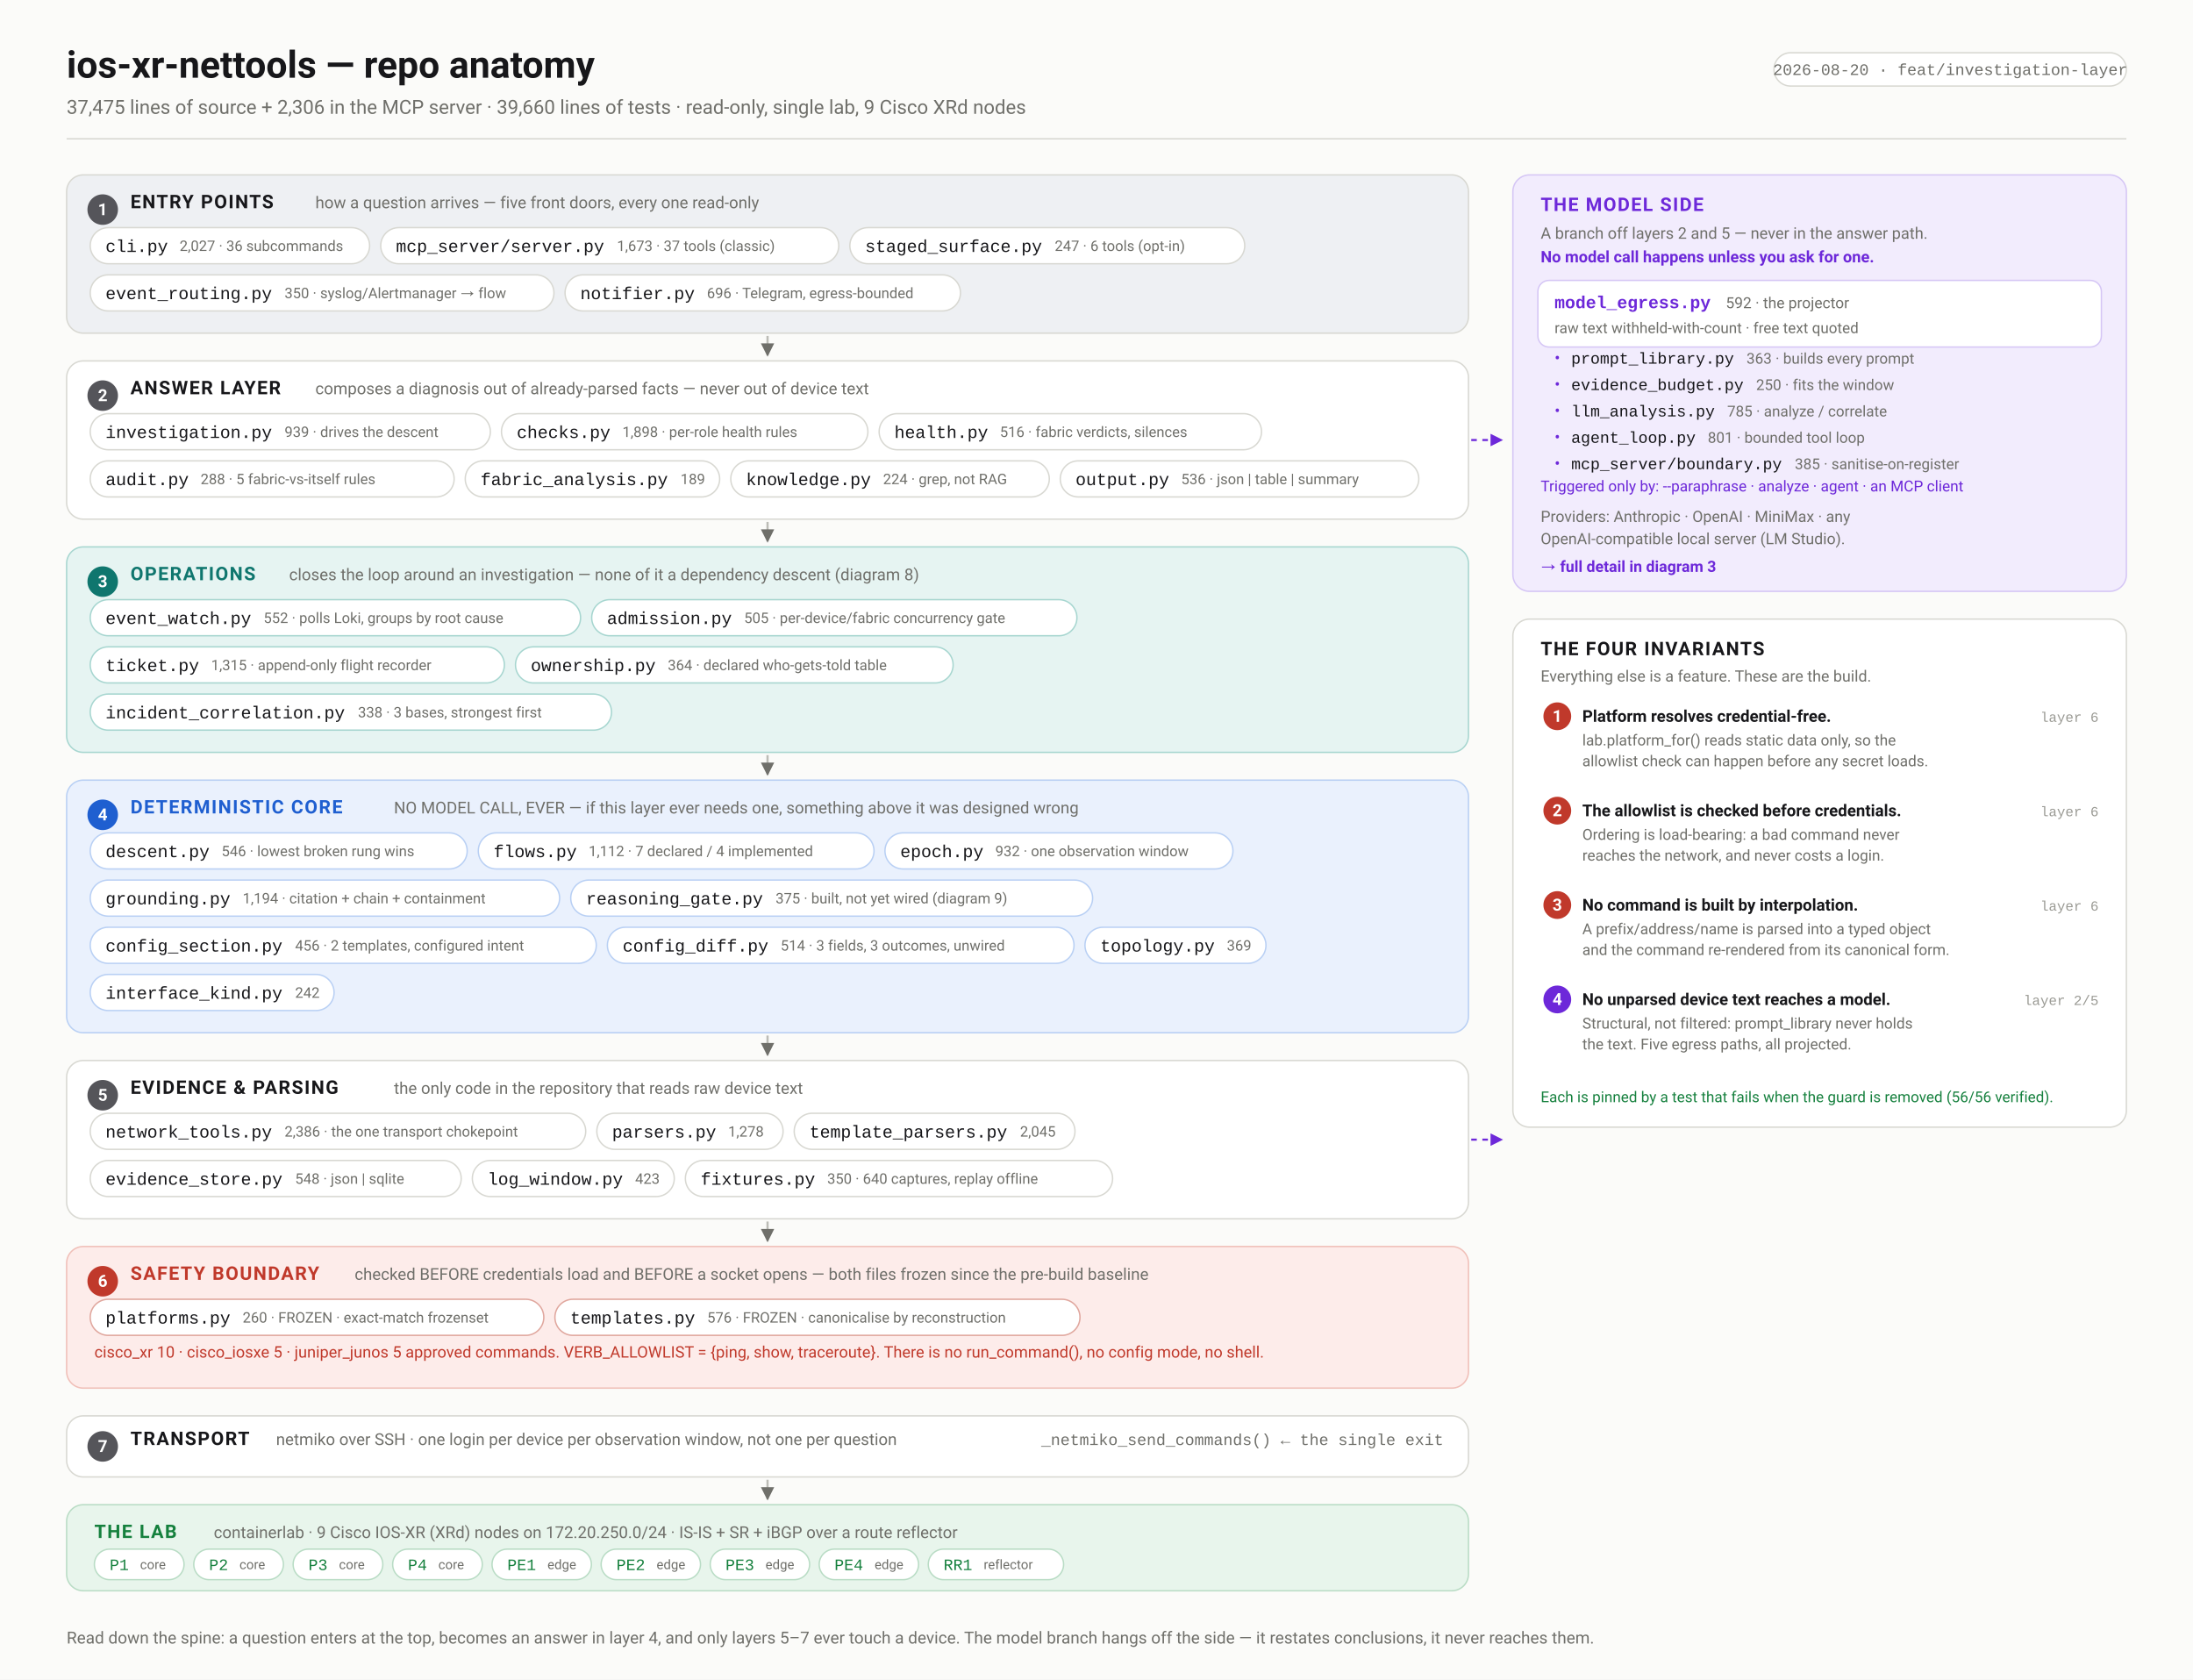
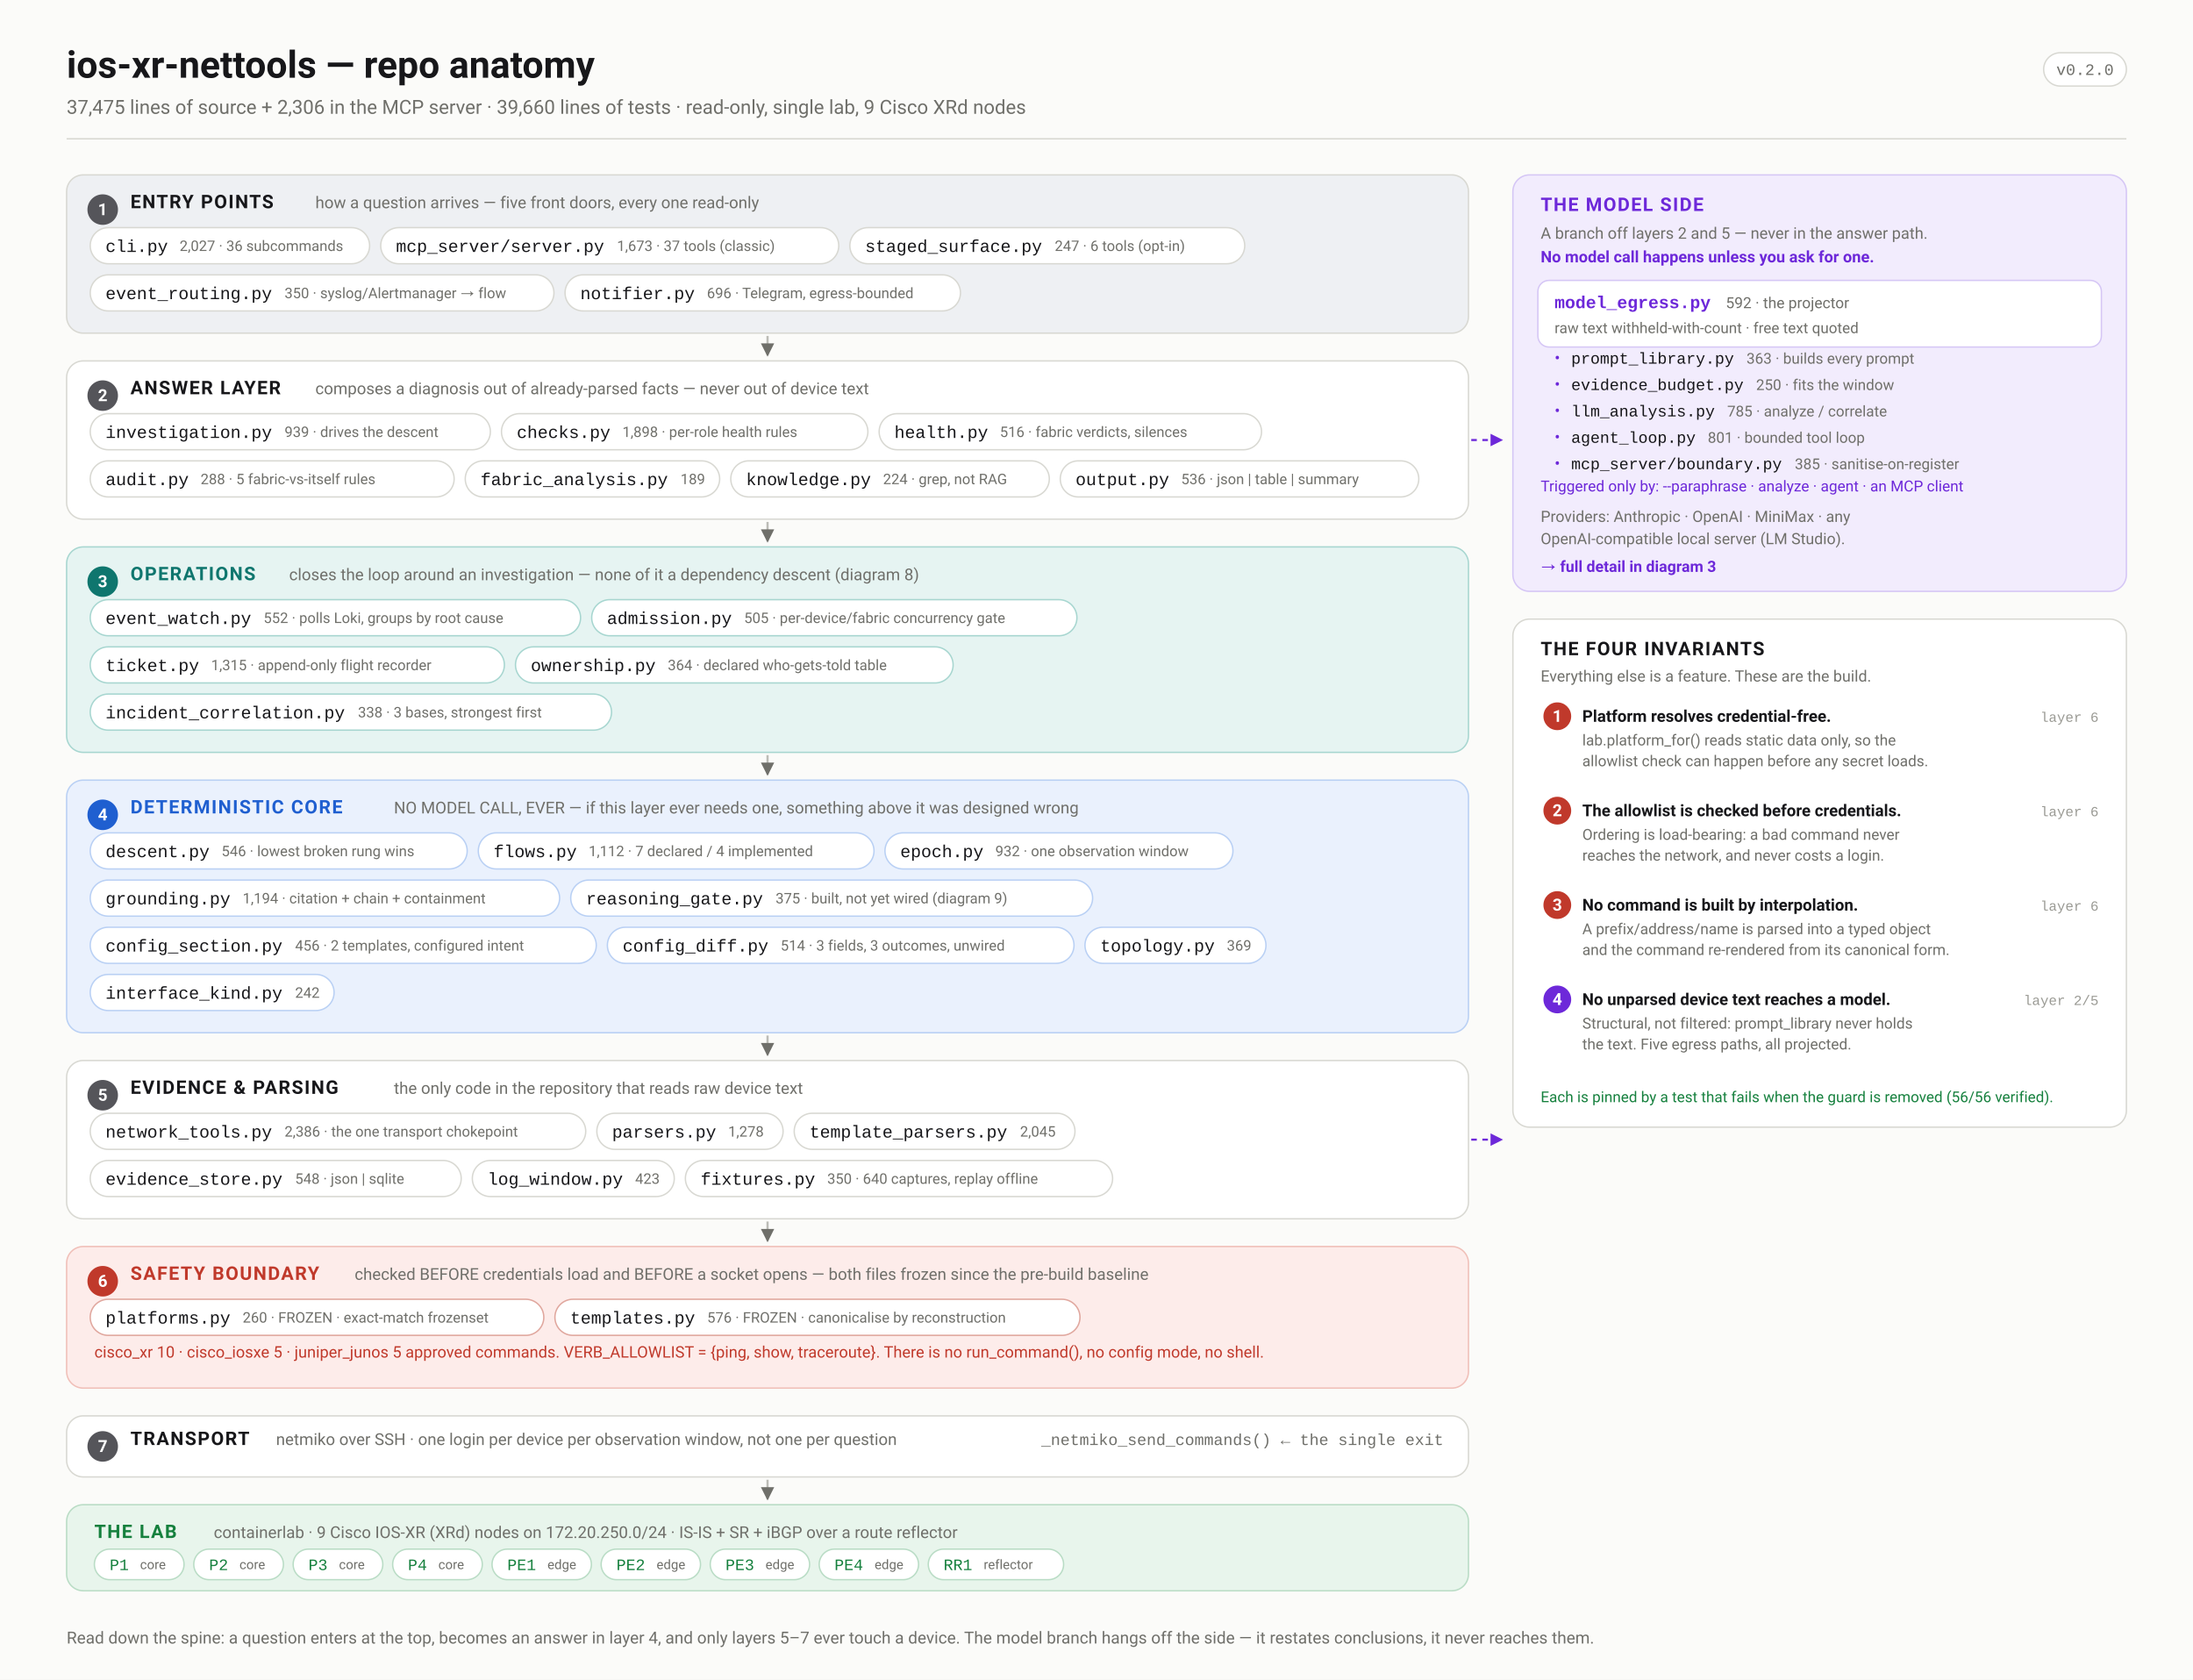
<svg xmlns="http://www.w3.org/2000/svg" width="1580" height="1210" viewBox="0 0 1580 1210" font-family="ui-sans-serif,-apple-system,'Segoe UI',Roboto,Helvetica,Arial,sans-serif">
  <defs>
    <marker id="arw" viewBox="0 0 10 10" refX="9" refY="5" markerWidth="6" markerHeight="6" orient="auto-start-reverse">
      <path d="M 0 0 L 10 5 L 0 10 z" fill="#6f6f6a" />
    </marker>
    <marker id="arwb" viewBox="0 0 10 10" refX="9" refY="5" markerWidth="6" markerHeight="6" orient="auto-start-reverse">
      <path d="M 0 0 L 10 5 L 0 10 z" fill="#1f5fd0" />
    </marker>
    <marker id="arwr" viewBox="0 0 10 10" refX="9" refY="5" markerWidth="6" markerHeight="6" orient="auto-start-reverse">
      <path d="M 0 0 L 10 5 L 0 10 z" fill="#c0392b" />
    </marker>
    <marker id="arwp" viewBox="0 0 10 10" refX="9" refY="5" markerWidth="6" markerHeight="6" orient="auto-start-reverse">
      <path d="M 0 0 L 10 5 L 0 10 z" fill="#6d28d9" />
    </marker>
    <marker id="arwg" viewBox="0 0 10 10" refX="9" refY="5" markerWidth="6" markerHeight="6" orient="auto-start-reverse">
      <path d="M 0 0 L 10 5 L 0 10 z" fill="#15803d" />
    </marker>
  </defs>
  <rect width="1580" height="1210" fill="#fbfbf9" />
  <text x="48.0" y="56.0" font-family="ui-sans-serif,-apple-system,'Segoe UI',Roboto,Helvetica,Arial,sans-serif" font-size="27" font-weight="700" fill="#17171a" text-anchor="start">ios-xr-nettools — repo anatomy</text>
  <text x="48.0" y="82.0" font-family="ui-sans-serif,-apple-system,'Segoe UI',Roboto,Helvetica,Arial,sans-serif" font-size="14" font-weight="400" fill="#6f6f6a" text-anchor="start">37,475 lines of source + 2,306 in the MCP server · 39,660 lines of tests · read-only, single lab, 9 Cisco XRd nodes</text>
-   <rect x="1278.1" y="38.0" width="253.9" height="24.0" rx="12" fill="#fff" stroke="#d8d8d2" stroke-width="1" />
-   <text x="1405.1" y="54.0" font-family="ui-monospace,'SF Mono',Menlo,Consolas,'Liberation Mono',monospace" font-size="11.5" font-weight="400" fill="#6f6f6a" text-anchor="middle">2026-08-20 · feat/investigation-layer</text>
+   <rect x="1472.4" y="38.0" width="59.6" height="24.0" rx="12" fill="#fff" stroke="#d8d8d2" stroke-width="1" />
+   <text x="1502.2" y="54.0" font-family="ui-monospace,'SF Mono',Menlo,Consolas,'Liberation Mono',monospace" font-size="11.5" font-weight="400" fill="#6f6f6a" text-anchor="middle">v0.2.0</text>
  <line x1="48.0" y1="100.0" x2="1532.0" y2="100.0" stroke="#d8d8d2" stroke-width="1" />
  <rect x="48.0" y="126.0" width="1010.0" height="114.0" rx="12" fill="#eef0f3" stroke="#d8d8d2" stroke-width="1" />
  <circle cx="74.0" cy="151.0" r="11" fill="#55555a" />
  <text x="74.0" y="155.0" font-family="ui-sans-serif,-apple-system,'Segoe UI',Roboto,Helvetica,Arial,sans-serif" font-size="12" font-weight="700" fill="#fff" text-anchor="middle">1</text>
  <text x="94.0" y="150.0" font-family="ui-sans-serif,-apple-system,'Segoe UI',Roboto,Helvetica,Arial,sans-serif" font-size="13.5" font-weight="700" fill="#17171a" text-anchor="start" letter-spacing="0.9">ENTRY POINTS</text>
  <text x="227.2" y="150.0" font-family="ui-sans-serif,-apple-system,'Segoe UI',Roboto,Helvetica,Arial,sans-serif" font-size="11.8" font-weight="400" fill="#6f6f6a" text-anchor="start">how a question arrives — five front doors, every one read-only</text>
  <rect x="65.0" y="164.0" width="201.3" height="26.0" rx="13.0" fill="#fff" stroke="#d8d8d2" stroke-width="1" />
  <text x="76.0" y="181.5" font-family="ui-monospace,'SF Mono',Menlo,Consolas,'Liberation Mono',monospace" font-size="12.5" font-weight="500" fill="#17171a" text-anchor="start">cli.py</text>
  <text x="129.4" y="180.8" font-family="ui-sans-serif,-apple-system,'Segoe UI',Roboto,Helvetica,Arial,sans-serif" font-size="10.5" font-weight="400" fill="#6f6f6a" text-anchor="start">2,027 · 36 subcommands</text>
  <rect x="274.3" y="164.0" width="330.0" height="26.0" rx="13.0" fill="#fff" stroke="#d8d8d2" stroke-width="1" />
  <text x="285.3" y="181.5" font-family="ui-monospace,'SF Mono',Menlo,Consolas,'Liberation Mono',monospace" font-size="12.5" font-weight="500" fill="#17171a" text-anchor="start">mcp_server/server.py</text>
  <text x="444.5" y="180.8" font-family="ui-sans-serif,-apple-system,'Segoe UI',Roboto,Helvetica,Arial,sans-serif" font-size="10.5" font-weight="400" fill="#6f6f6a" text-anchor="start">1,673 · 37 tools (classic)</text>
  <rect x="612.3" y="164.0" width="284.5" height="26.0" rx="13.0" fill="#fff" stroke="#d8d8d2" stroke-width="1" />
  <text x="623.3" y="181.5" font-family="ui-monospace,'SF Mono',Menlo,Consolas,'Liberation Mono',monospace" font-size="12.5" font-weight="500" fill="#17171a" text-anchor="start">staged_surface.py</text>
  <text x="759.9" y="180.8" font-family="ui-sans-serif,-apple-system,'Segoe UI',Roboto,Helvetica,Arial,sans-serif" font-size="10.5" font-weight="400" fill="#6f6f6a" text-anchor="start">247 · 6 tools (opt-in)</text>
  <rect x="65.0" y="198.0" width="334.1" height="26.0" rx="13.0" fill="#fff" stroke="#d8d8d2" stroke-width="1" />
  <text x="76.0" y="215.5" font-family="ui-monospace,'SF Mono',Menlo,Consolas,'Liberation Mono',monospace" font-size="12.5" font-weight="500" fill="#17171a" text-anchor="start">event_routing.py</text>
  <text x="205.0" y="214.8" font-family="ui-sans-serif,-apple-system,'Segoe UI',Roboto,Helvetica,Arial,sans-serif" font-size="10.5" font-weight="400" fill="#6f6f6a" text-anchor="start">350 · syslog/Alertmanager → flow</text>
  <rect x="407.1" y="198.0" width="284.9" height="26.0" rx="13.0" fill="#fff" stroke="#d8d8d2" stroke-width="1" />
  <text x="418.1" y="215.5" font-family="ui-monospace,'SF Mono',Menlo,Consolas,'Liberation Mono',monospace" font-size="12.5" font-weight="500" fill="#17171a" text-anchor="start">notifier.py</text>
  <text x="509.3" y="214.8" font-family="ui-sans-serif,-apple-system,'Segoe UI',Roboto,Helvetica,Arial,sans-serif" font-size="10.5" font-weight="400" fill="#6f6f6a" text-anchor="start">696 · Telegram, egress-bounded</text>
  <line x1="553.0" y1="242.0" x2="553.0" y2="256.0" stroke="#bcbcb6" stroke-width="1.6" marker-end="url(#arw)" />
  <rect x="48.0" y="260.0" width="1010.0" height="114.0" rx="12" fill="#ffffff" stroke="#d8d8d2" stroke-width="1" />
  <circle cx="74.0" cy="285.0" r="11" fill="#55555a" />
  <text x="74.0" y="289.0" font-family="ui-sans-serif,-apple-system,'Segoe UI',Roboto,Helvetica,Arial,sans-serif" font-size="12" font-weight="700" fill="#fff" text-anchor="middle">2</text>
  <text x="94.0" y="284.0" font-family="ui-sans-serif,-apple-system,'Segoe UI',Roboto,Helvetica,Arial,sans-serif" font-size="13.5" font-weight="700" fill="#17171a" text-anchor="start" letter-spacing="0.9">ANSWER LAYER</text>
  <text x="227.2" y="284.0" font-family="ui-sans-serif,-apple-system,'Segoe UI',Roboto,Helvetica,Arial,sans-serif" font-size="11.8" font-weight="400" fill="#6f6f6a" text-anchor="start">composes a diagnosis out of already-parsed facts — never out of device text</text>
  <rect x="65.0" y="298.0" width="288.3" height="26.0" rx="13.0" fill="#fff" stroke="#d8d8d2" stroke-width="1" />
  <text x="76.0" y="315.5" font-family="ui-monospace,'SF Mono',Menlo,Consolas,'Liberation Mono',monospace" font-size="12.5" font-weight="500" fill="#17171a" text-anchor="start">investigation.py</text>
  <text x="205.0" y="314.8" font-family="ui-sans-serif,-apple-system,'Segoe UI',Roboto,Helvetica,Arial,sans-serif" font-size="10.5" font-weight="400" fill="#6f6f6a" text-anchor="start">939 · drives the descent</text>
  <rect x="361.3" y="298.0" width="264.0" height="26.0" rx="13.0" fill="#fff" stroke="#d8d8d2" stroke-width="1" />
  <text x="372.3" y="315.5" font-family="ui-monospace,'SF Mono',Menlo,Consolas,'Liberation Mono',monospace" font-size="12.5" font-weight="500" fill="#17171a" text-anchor="start">checks.py</text>
  <text x="448.4" y="314.8" font-family="ui-sans-serif,-apple-system,'Segoe UI',Roboto,Helvetica,Arial,sans-serif" font-size="10.5" font-weight="400" fill="#6f6f6a" text-anchor="start">1,898 · per-role health rules</text>
  <rect x="633.4" y="298.0" width="275.5" height="26.0" rx="13.0" fill="#fff" stroke="#d8d8d2" stroke-width="1" />
  <text x="644.4" y="315.5" font-family="ui-monospace,'SF Mono',Menlo,Consolas,'Liberation Mono',monospace" font-size="12.5" font-weight="500" fill="#17171a" text-anchor="start">health.py</text>
  <text x="720.4" y="314.8" font-family="ui-sans-serif,-apple-system,'Segoe UI',Roboto,Helvetica,Arial,sans-serif" font-size="10.5" font-weight="400" fill="#6f6f6a" text-anchor="start">516 · fabric verdicts, silences</text>
  <rect x="65.0" y="332.0" width="262.2" height="26.0" rx="13.0" fill="#fff" stroke="#d8d8d2" stroke-width="1" />
  <text x="76.0" y="349.5" font-family="ui-monospace,'SF Mono',Menlo,Consolas,'Liberation Mono',monospace" font-size="12.5" font-weight="500" fill="#17171a" text-anchor="start">audit.py</text>
  <text x="144.5" y="348.8" font-family="ui-sans-serif,-apple-system,'Segoe UI',Roboto,Helvetica,Arial,sans-serif" font-size="10.5" font-weight="400" fill="#6f6f6a" text-anchor="start">288 · 5 fabric-vs-itself rules</text>
  <rect x="335.2" y="332.0" width="183.3" height="26.0" rx="13.0" fill="#fff" stroke="#d8d8d2" stroke-width="1" />
  <text x="346.2" y="349.5" font-family="ui-monospace,'SF Mono',Menlo,Consolas,'Liberation Mono',monospace" font-size="12.5" font-weight="500" fill="#17171a" text-anchor="start">fabric_analysis.py</text>
  <text x="490.3" y="348.8" font-family="ui-sans-serif,-apple-system,'Segoe UI',Roboto,Helvetica,Arial,sans-serif" font-size="10.5" font-weight="400" fill="#6f6f6a" text-anchor="start">189</text>
  <rect x="526.5" y="332.0" width="229.5" height="26.0" rx="13.0" fill="#fff" stroke="#d8d8d2" stroke-width="1" />
  <text x="537.5" y="349.5" font-family="ui-monospace,'SF Mono',Menlo,Consolas,'Liberation Mono',monospace" font-size="12.5" font-weight="500" fill="#17171a" text-anchor="start">knowledge.py</text>
  <text x="636.2" y="348.8" font-family="ui-sans-serif,-apple-system,'Segoe UI',Roboto,Helvetica,Arial,sans-serif" font-size="10.5" font-weight="400" fill="#6f6f6a" text-anchor="start">224 · grep, not RAG</text>
  <rect x="763.9" y="332.0" width="258.3" height="26.0" rx="13.0" fill="#fff" stroke="#d8d8d2" stroke-width="1" />
  <text x="774.9" y="349.5" font-family="ui-monospace,'SF Mono',Menlo,Consolas,'Liberation Mono',monospace" font-size="12.5" font-weight="500" fill="#17171a" text-anchor="start">output.py</text>
  <text x="851.0" y="348.8" font-family="ui-sans-serif,-apple-system,'Segoe UI',Roboto,Helvetica,Arial,sans-serif" font-size="10.5" font-weight="400" fill="#6f6f6a" text-anchor="start">536 · json | table | summary</text>
  <line x1="553.0" y1="376.0" x2="553.0" y2="390.0" stroke="#bcbcb6" stroke-width="1.6" marker-end="url(#arw)" />
  <rect x="48.0" y="394.0" width="1010.0" height="148.0" rx="12" fill="#e6f4f2" stroke="#a7d6d0" stroke-width="1" />
  <circle cx="74.0" cy="419.0" r="11" fill="#0f766e" />
  <text x="74.0" y="423.0" font-family="ui-sans-serif,-apple-system,'Segoe UI',Roboto,Helvetica,Arial,sans-serif" font-size="12" font-weight="700" fill="#fff" text-anchor="middle">3</text>
  <text x="94.0" y="418.0" font-family="ui-sans-serif,-apple-system,'Segoe UI',Roboto,Helvetica,Arial,sans-serif" font-size="13.5" font-weight="700" fill="#0f766e" text-anchor="start" letter-spacing="0.9">OPERATIONS</text>
  <text x="208.3" y="418.0" font-family="ui-sans-serif,-apple-system,'Segoe UI',Roboto,Helvetica,Arial,sans-serif" font-size="11.8" font-weight="400" fill="#6f6f6a" text-anchor="start">closes the loop around an investigation — none of it a dependency descent (diagram 8)</text>
  <rect x="65.0" y="432.0" width="353.3" height="26.0" rx="13.0" fill="#fff" stroke="#a7d6d0" stroke-width="1" />
  <text x="76.0" y="449.5" font-family="ui-monospace,'SF Mono',Menlo,Consolas,'Liberation Mono',monospace" font-size="12.5" font-weight="500" fill="#17171a" text-anchor="start">event_watch.py</text>
  <text x="189.9" y="448.8" font-family="ui-sans-serif,-apple-system,'Segoe UI',Roboto,Helvetica,Arial,sans-serif" font-size="10.5" font-weight="400" fill="#6f6f6a" text-anchor="start">552 · polls Loki, groups by root cause</text>
  <rect x="426.3" y="432.0" width="349.6" height="26.0" rx="13.0" fill="#fff" stroke="#a7d6d0" stroke-width="1" />
  <text x="437.3" y="449.5" font-family="ui-monospace,'SF Mono',Menlo,Consolas,'Liberation Mono',monospace" font-size="12.5" font-weight="500" fill="#17171a" text-anchor="start">admission.py</text>
  <text x="536.1" y="448.8" font-family="ui-sans-serif,-apple-system,'Segoe UI',Roboto,Helvetica,Arial,sans-serif" font-size="10.5" font-weight="400" fill="#6f6f6a" text-anchor="start">505 · per-device/fabric concurrency gate</text>
  <rect x="65.0" y="466.0" width="298.4" height="26.0" rx="13.0" fill="#fff" stroke="#a7d6d0" stroke-width="1" />
  <text x="76.0" y="483.5" font-family="ui-monospace,'SF Mono',Menlo,Consolas,'Liberation Mono',monospace" font-size="12.5" font-weight="500" fill="#17171a" text-anchor="start">ticket.py</text>
  <text x="152.1" y="482.8" font-family="ui-sans-serif,-apple-system,'Segoe UI',Roboto,Helvetica,Arial,sans-serif" font-size="10.5" font-weight="400" fill="#6f6f6a" text-anchor="start">1,315 · append-only flight recorder</text>
  <rect x="371.4" y="466.0" width="315.3" height="26.0" rx="13.0" fill="#fff" stroke="#a7d6d0" stroke-width="1" />
  <text x="382.4" y="483.5" font-family="ui-monospace,'SF Mono',Menlo,Consolas,'Liberation Mono',monospace" font-size="12.5" font-weight="500" fill="#17171a" text-anchor="start">ownership.py</text>
  <text x="481.1" y="482.8" font-family="ui-sans-serif,-apple-system,'Segoe UI',Roboto,Helvetica,Arial,sans-serif" font-size="10.5" font-weight="400" fill="#6f6f6a" text-anchor="start">364 · declared who-gets-told table</text>
  <rect x="65.0" y="500.0" width="375.6" height="26.0" rx="13.0" fill="#fff" stroke="#a7d6d0" stroke-width="1" />
  <text x="76.0" y="517.5" font-family="ui-monospace,'SF Mono',Menlo,Consolas,'Liberation Mono',monospace" font-size="12.5" font-weight="500" fill="#17171a" text-anchor="start">incident_correlation.py</text>
  <text x="257.9" y="516.8" font-family="ui-sans-serif,-apple-system,'Segoe UI',Roboto,Helvetica,Arial,sans-serif" font-size="10.5" font-weight="400" fill="#6f6f6a" text-anchor="start">338 · 3 bases, strongest first</text>
  <line x1="553.0" y1="544.0" x2="553.0" y2="558.0" stroke="#bcbcb6" stroke-width="1.6" marker-end="url(#arw)" />
  <rect x="48.0" y="562.0" width="1010.0" height="182.0" rx="12" fill="#eaf1fd" stroke="#b9d0f4" stroke-width="1" />
  <circle cx="74.0" cy="587.0" r="11" fill="#1f5fd0" />
  <text x="74.0" y="591.0" font-family="ui-sans-serif,-apple-system,'Segoe UI',Roboto,Helvetica,Arial,sans-serif" font-size="12" font-weight="700" fill="#fff" text-anchor="middle">4</text>
  <text x="94.0" y="586.0" font-family="ui-sans-serif,-apple-system,'Segoe UI',Roboto,Helvetica,Arial,sans-serif" font-size="13.5" font-weight="700" fill="#1f5fd0" text-anchor="start" letter-spacing="0.9">DETERMINISTIC CORE</text>
  <text x="283.8" y="586.0" font-family="ui-sans-serif,-apple-system,'Segoe UI',Roboto,Helvetica,Arial,sans-serif" font-size="11.8" font-weight="400" fill="#6f6f6a" text-anchor="start">NO MODEL CALL, EVER — if this layer ever needs one, something above it was designed wrong</text>
  <rect x="65.0" y="600.0" width="271.6" height="26.0" rx="13.0" fill="#fff" stroke="#b9d0f4" stroke-width="1" />
  <text x="76.0" y="617.5" font-family="ui-monospace,'SF Mono',Menlo,Consolas,'Liberation Mono',monospace" font-size="12.5" font-weight="500" fill="#17171a" text-anchor="start">descent.py</text>
  <text x="159.6" y="616.8" font-family="ui-sans-serif,-apple-system,'Segoe UI',Roboto,Helvetica,Arial,sans-serif" font-size="10.5" font-weight="400" fill="#6f6f6a" text-anchor="start">546 · lowest broken rung wins</text>
  <rect x="344.6" y="600.0" width="285.1" height="26.0" rx="13.0" fill="#fff" stroke="#b9d0f4" stroke-width="1" />
  <text x="355.6" y="617.5" font-family="ui-monospace,'SF Mono',Menlo,Consolas,'Liberation Mono',monospace" font-size="12.5" font-weight="500" fill="#17171a" text-anchor="start">flows.py</text>
  <text x="424.1" y="616.8" font-family="ui-sans-serif,-apple-system,'Segoe UI',Roboto,Helvetica,Arial,sans-serif" font-size="10.5" font-weight="400" fill="#6f6f6a" text-anchor="start">1,112 · 7 declared / 4 implemented</text>
  <rect x="637.6" y="600.0" width="250.7" height="26.0" rx="13.0" fill="#fff" stroke="#b9d0f4" stroke-width="1" />
  <text x="648.6" y="617.5" font-family="ui-monospace,'SF Mono',Menlo,Consolas,'Liberation Mono',monospace" font-size="12.5" font-weight="500" fill="#17171a" text-anchor="start">epoch.py</text>
  <text x="717.1" y="616.8" font-family="ui-sans-serif,-apple-system,'Segoe UI',Roboto,Helvetica,Arial,sans-serif" font-size="10.5" font-weight="400" fill="#6f6f6a" text-anchor="start">932 · one observation window</text>
  <rect x="65.0" y="634.0" width="338.2" height="26.0" rx="13.0" fill="#fff" stroke="#b9d0f4" stroke-width="1" />
  <text x="76.0" y="651.5" font-family="ui-monospace,'SF Mono',Menlo,Consolas,'Liberation Mono',monospace" font-size="12.5" font-weight="500" fill="#17171a" text-anchor="start">grounding.py</text>
  <text x="174.8" y="650.8" font-family="ui-sans-serif,-apple-system,'Segoe UI',Roboto,Helvetica,Arial,sans-serif" font-size="10.5" font-weight="400" fill="#6f6f6a" text-anchor="start">1,194 · citation + chain + containment</text>
  <rect x="411.2" y="634.0" width="376.0" height="26.0" rx="13.0" fill="#fff" stroke="#b9d0f4" stroke-width="1" />
  <text x="422.2" y="651.5" font-family="ui-monospace,'SF Mono',Menlo,Consolas,'Liberation Mono',monospace" font-size="12.5" font-weight="500" fill="#17171a" text-anchor="start">reasoning_gate.py</text>
  <text x="558.8" y="650.8" font-family="ui-sans-serif,-apple-system,'Segoe UI',Roboto,Helvetica,Arial,sans-serif" font-size="10.5" font-weight="400" fill="#6f6f6a" text-anchor="start">375 · built, not yet wired (diagram 9)</text>
  <rect x="65.0" y="668.0" width="364.6" height="26.0" rx="13.0" fill="#fff" stroke="#b9d0f4" stroke-width="1" />
  <text x="76.0" y="685.5" font-family="ui-monospace,'SF Mono',Menlo,Consolas,'Liberation Mono',monospace" font-size="12.5" font-weight="500" fill="#17171a" text-anchor="start">config_section.py</text>
  <text x="212.6" y="684.8" font-family="ui-sans-serif,-apple-system,'Segoe UI',Roboto,Helvetica,Arial,sans-serif" font-size="10.5" font-weight="400" fill="#6f6f6a" text-anchor="start">456 · 2 templates, configured intent</text>
  <rect x="437.6" y="668.0" width="336.2" height="26.0" rx="13.0" fill="#fff" stroke="#b9d0f4" stroke-width="1" />
  <text x="448.6" y="685.5" font-family="ui-monospace,'SF Mono',Menlo,Consolas,'Liberation Mono',monospace" font-size="12.5" font-weight="500" fill="#17171a" text-anchor="start">config_diff.py</text>
  <text x="562.4" y="684.8" font-family="ui-sans-serif,-apple-system,'Segoe UI',Roboto,Helvetica,Arial,sans-serif" font-size="10.5" font-weight="400" fill="#6f6f6a" text-anchor="start">514 · 3 fields, 3 outcomes, unwired</text>
  <rect x="781.7" y="668.0" width="130.4" height="26.0" rx="13.0" fill="#fff" stroke="#b9d0f4" stroke-width="1" />
  <text x="792.7" y="685.5" font-family="ui-monospace,'SF Mono',Menlo,Consolas,'Liberation Mono',monospace" font-size="12.5" font-weight="500" fill="#17171a" text-anchor="start">topology.py</text>
  <text x="883.9" y="684.8" font-family="ui-sans-serif,-apple-system,'Segoe UI',Roboto,Helvetica,Arial,sans-serif" font-size="10.5" font-weight="400" fill="#6f6f6a" text-anchor="start">369</text>
  <rect x="65.0" y="702.0" width="175.7" height="26.0" rx="13.0" fill="#fff" stroke="#b9d0f4" stroke-width="1" />
  <text x="76.0" y="719.5" font-family="ui-monospace,'SF Mono',Menlo,Consolas,'Liberation Mono',monospace" font-size="12.5" font-weight="500" fill="#17171a" text-anchor="start">interface_kind.py</text>
  <text x="212.6" y="718.8" font-family="ui-sans-serif,-apple-system,'Segoe UI',Roboto,Helvetica,Arial,sans-serif" font-size="10.5" font-weight="400" fill="#6f6f6a" text-anchor="start">242</text>
  <line x1="553.0" y1="746.0" x2="553.0" y2="760.0" stroke="#bcbcb6" stroke-width="1.6" marker-end="url(#arw)" />
  <rect x="48.0" y="764.0" width="1010.0" height="114.0" rx="12" fill="#ffffff" stroke="#d8d8d2" stroke-width="1" />
  <circle cx="74.0" cy="789.0" r="11" fill="#55555a" />
  <text x="74.0" y="793.0" font-family="ui-sans-serif,-apple-system,'Segoe UI',Roboto,Helvetica,Arial,sans-serif" font-size="12" font-weight="700" fill="#fff" text-anchor="middle">5</text>
  <text x="94.0" y="788.0" font-family="ui-sans-serif,-apple-system,'Segoe UI',Roboto,Helvetica,Arial,sans-serif" font-size="13.5" font-weight="700" fill="#17171a" text-anchor="start" letter-spacing="0.9">EVIDENCE &amp; PARSING</text>
  <text x="283.8" y="788.0" font-family="ui-sans-serif,-apple-system,'Segoe UI',Roboto,Helvetica,Arial,sans-serif" font-size="11.8" font-weight="400" fill="#6f6f6a" text-anchor="start">the only code in the repository that reads raw device text</text>
  <rect x="65.0" y="802.0" width="357.0" height="26.0" rx="13.0" fill="#fff" stroke="#d8d8d2" stroke-width="1" />
  <text x="76.0" y="819.5" font-family="ui-monospace,'SF Mono',Menlo,Consolas,'Liberation Mono',monospace" font-size="12.5" font-weight="500" fill="#17171a" text-anchor="start">network_tools.py</text>
  <text x="205.0" y="818.8" font-family="ui-sans-serif,-apple-system,'Segoe UI',Roboto,Helvetica,Arial,sans-serif" font-size="10.5" font-weight="400" fill="#6f6f6a" text-anchor="start">2,386 · the one transport chokepoint</text>
  <rect x="430.0" y="802.0" width="134.2" height="26.0" rx="13.0" fill="#fff" stroke="#d8d8d2" stroke-width="1" />
  <text x="441.0" y="819.5" font-family="ui-monospace,'SF Mono',Menlo,Consolas,'Liberation Mono',monospace" font-size="12.5" font-weight="500" fill="#17171a" text-anchor="start">parsers.py</text>
  <text x="524.6" y="818.8" font-family="ui-sans-serif,-apple-system,'Segoe UI',Roboto,Helvetica,Arial,sans-serif" font-size="10.5" font-weight="400" fill="#6f6f6a" text-anchor="start">1,278</text>
  <rect x="572.2" y="802.0" width="202.3" height="26.0" rx="13.0" fill="#fff" stroke="#d8d8d2" stroke-width="1" />
  <text x="583.2" y="819.5" font-family="ui-monospace,'SF Mono',Menlo,Consolas,'Liberation Mono',monospace" font-size="12.5" font-weight="500" fill="#17171a" text-anchor="start">template_parsers.py</text>
  <text x="734.9" y="818.8" font-family="ui-sans-serif,-apple-system,'Segoe UI',Roboto,Helvetica,Arial,sans-serif" font-size="10.5" font-weight="400" fill="#6f6f6a" text-anchor="start">2,045</text>
  <rect x="65.0" y="836.0" width="267.3" height="26.0" rx="13.0" fill="#fff" stroke="#d8d8d2" stroke-width="1" />
  <text x="76.0" y="853.5" font-family="ui-monospace,'SF Mono',Menlo,Consolas,'Liberation Mono',monospace" font-size="12.5" font-weight="500" fill="#17171a" text-anchor="start">evidence_store.py</text>
  <text x="212.6" y="852.8" font-family="ui-sans-serif,-apple-system,'Segoe UI',Roboto,Helvetica,Arial,sans-serif" font-size="10.5" font-weight="400" fill="#6f6f6a" text-anchor="start">548 · json | sqlite</text>
  <rect x="340.3" y="836.0" width="145.5" height="26.0" rx="13.0" fill="#fff" stroke="#d8d8d2" stroke-width="1" />
  <text x="351.3" y="853.5" font-family="ui-monospace,'SF Mono',Menlo,Consolas,'Liberation Mono',monospace" font-size="12.5" font-weight="500" fill="#17171a" text-anchor="start">log_window.py</text>
  <text x="457.6" y="852.8" font-family="ui-sans-serif,-apple-system,'Segoe UI',Roboto,Helvetica,Arial,sans-serif" font-size="10.5" font-weight="400" fill="#6f6f6a" text-anchor="start">423</text>
  <rect x="493.8" y="836.0" width="307.8" height="26.0" rx="13.0" fill="#fff" stroke="#d8d8d2" stroke-width="1" />
  <text x="504.8" y="853.5" font-family="ui-monospace,'SF Mono',Menlo,Consolas,'Liberation Mono',monospace" font-size="12.5" font-weight="500" fill="#17171a" text-anchor="start">fixtures.py</text>
  <text x="596.0" y="852.8" font-family="ui-sans-serif,-apple-system,'Segoe UI',Roboto,Helvetica,Arial,sans-serif" font-size="10.5" font-weight="400" fill="#6f6f6a" text-anchor="start">350 · 640 captures, replay offline</text>
  <line x1="553.0" y1="880.0" x2="553.0" y2="894.0" stroke="#bcbcb6" stroke-width="1.6" marker-end="url(#arw)" />
  <rect x="48.0" y="898.0" width="1010.0" height="102.0" rx="12" fill="#fdecea" stroke="#f0bfb8" stroke-width="1" />
  <circle cx="74.0" cy="923.0" r="11" fill="#c0392b" />
  <text x="74.0" y="927.0" font-family="ui-sans-serif,-apple-system,'Segoe UI',Roboto,Helvetica,Arial,sans-serif" font-size="12" font-weight="700" fill="#fff" text-anchor="middle">6</text>
  <text x="94.0" y="922.0" font-family="ui-sans-serif,-apple-system,'Segoe UI',Roboto,Helvetica,Arial,sans-serif" font-size="13.5" font-weight="700" fill="#c0392b" text-anchor="start" letter-spacing="0.9">SAFETY BOUNDARY</text>
  <text x="255.5" y="922.0" font-family="ui-sans-serif,-apple-system,'Segoe UI',Roboto,Helvetica,Arial,sans-serif" font-size="11.8" font-weight="400" fill="#6f6f6a" text-anchor="start">checked BEFORE credentials load and BEFORE a socket opens — both files frozen since the pre-build baseline</text>
  <rect x="65.0" y="936.0" width="326.8" height="26.0" rx="13.0" fill="#fff" stroke="#e0a79e" stroke-width="1" />
  <text x="76.0" y="953.5" font-family="ui-monospace,'SF Mono',Menlo,Consolas,'Liberation Mono',monospace" font-size="12.5" font-weight="500" fill="#17171a" text-anchor="start">platforms.py</text>
  <text x="174.8" y="952.8" font-family="ui-sans-serif,-apple-system,'Segoe UI',Roboto,Helvetica,Arial,sans-serif" font-size="10.5" font-weight="400" fill="#6f6f6a" text-anchor="start">260 · FROZEN · exact-match frozenset</text>
  <rect x="399.8" y="936.0" width="378.3" height="26.0" rx="13.0" fill="#fff" stroke="#e0a79e" stroke-width="1" />
  <text x="410.8" y="953.5" font-family="ui-monospace,'SF Mono',Menlo,Consolas,'Liberation Mono',monospace" font-size="12.5" font-weight="500" fill="#17171a" text-anchor="start">templates.py</text>
  <text x="509.5" y="952.8" font-family="ui-sans-serif,-apple-system,'Segoe UI',Roboto,Helvetica,Arial,sans-serif" font-size="10.5" font-weight="400" fill="#6f6f6a" text-anchor="start">576 · FROZEN · canonicalise by reconstruction</text>
  <text x="68.0" y="978.0" font-family="ui-sans-serif,-apple-system,'Segoe UI',Roboto,Helvetica,Arial,sans-serif" font-size="11.5" font-weight="400" fill="#c0392b" text-anchor="start">cisco_xr 10 · cisco_iosxe 5 · juniper_junos 5 approved commands.  VERB_ALLOWLIST = {ping, show, traceroute}.  There is no run_command(), no config mode, no shell.</text>
  <rect x="48.0" y="1020.0" width="1010.0" height="44.0" rx="12" fill="#ffffff" stroke="#d8d8d2" stroke-width="1" />
  <circle cx="74.0" cy="1042.0" r="11" fill="#55555a" />
  <text x="74.0" y="1046.0" font-family="ui-sans-serif,-apple-system,'Segoe UI',Roboto,Helvetica,Arial,sans-serif" font-size="12" font-weight="700" fill="#fff" text-anchor="middle">7</text>
  <text x="94.0" y="1041.0" font-family="ui-sans-serif,-apple-system,'Segoe UI',Roboto,Helvetica,Arial,sans-serif" font-size="13.5" font-weight="700" fill="#17171a" text-anchor="start" letter-spacing="0.9">TRANSPORT</text>
  <text x="198.9" y="1041.0" font-family="ui-sans-serif,-apple-system,'Segoe UI',Roboto,Helvetica,Arial,sans-serif" font-size="11.8" font-weight="400" fill="#6f6f6a" text-anchor="start">netmiko over SSH · one login per device per observation window, not one per question</text>
  <text x="1040.0" y="1041.0" font-family="ui-monospace,'SF Mono',Menlo,Consolas,'Liberation Mono',monospace" font-size="11.5" font-weight="400" fill="#6f6f6a" text-anchor="end">_netmiko_send_commands()  ← the single exit</text>
  <line x1="553.0" y1="1066.0" x2="553.0" y2="1080.0" stroke="#bcbcb6" stroke-width="1.6" marker-end="url(#arw)" />
  <rect x="48.0" y="1084.0" width="1010.0" height="62.0" rx="12" fill="#e8f5ec" stroke="#b9dcc5" stroke-width="1" />
  <text x="68.0" y="1108.0" font-family="ui-sans-serif,-apple-system,'Segoe UI',Roboto,Helvetica,Arial,sans-serif" font-size="13.5" font-weight="700" fill="#15803d" text-anchor="start" letter-spacing="0.9">THE LAB</text>
  <text x="154.0" y="1108.0" font-family="ui-sans-serif,-apple-system,'Segoe UI',Roboto,Helvetica,Arial,sans-serif" font-size="11.8" font-weight="400" fill="#6f6f6a" text-anchor="start">containerlab · 9 Cisco IOS-XR (XRd) nodes on 172.20.250.0/24 · IS-IS + SR + iBGP over a route reflector</text>
  <rect x="68.0" y="1116.0" width="64.6" height="22.0" rx="11.0" fill="#fff" stroke="#b9dcc5" stroke-width="1" />
  <text x="79.0" y="1131.1" font-family="ui-monospace,'SF Mono',Menlo,Consolas,'Liberation Mono',monospace" font-size="11.5" font-weight="500" fill="#15803d" text-anchor="start">P1</text>
  <text x="100.9" y="1130.4" font-family="ui-sans-serif,-apple-system,'Segoe UI',Roboto,Helvetica,Arial,sans-serif" font-size="9.5" font-weight="400" fill="#6f6f6a" text-anchor="start">core</text>
  <rect x="139.6" y="1116.0" width="64.6" height="22.0" rx="11.0" fill="#fff" stroke="#b9dcc5" stroke-width="1" />
  <text x="150.6" y="1131.1" font-family="ui-monospace,'SF Mono',Menlo,Consolas,'Liberation Mono',monospace" font-size="11.5" font-weight="500" fill="#15803d" text-anchor="start">P2</text>
  <text x="172.5" y="1130.4" font-family="ui-sans-serif,-apple-system,'Segoe UI',Roboto,Helvetica,Arial,sans-serif" font-size="9.5" font-weight="400" fill="#6f6f6a" text-anchor="start">core</text>
  <rect x="211.2" y="1116.0" width="64.6" height="22.0" rx="11.0" fill="#fff" stroke="#b9dcc5" stroke-width="1" />
  <text x="222.2" y="1131.1" font-family="ui-monospace,'SF Mono',Menlo,Consolas,'Liberation Mono',monospace" font-size="11.5" font-weight="500" fill="#15803d" text-anchor="start">P3</text>
  <text x="244.2" y="1130.4" font-family="ui-sans-serif,-apple-system,'Segoe UI',Roboto,Helvetica,Arial,sans-serif" font-size="9.5" font-weight="400" fill="#6f6f6a" text-anchor="start">core</text>
  <rect x="282.9" y="1116.0" width="64.6" height="22.0" rx="11.0" fill="#fff" stroke="#b9dcc5" stroke-width="1" />
  <text x="293.9" y="1131.1" font-family="ui-monospace,'SF Mono',Menlo,Consolas,'Liberation Mono',monospace" font-size="11.5" font-weight="500" fill="#15803d" text-anchor="start">P4</text>
  <text x="315.8" y="1130.4" font-family="ui-sans-serif,-apple-system,'Segoe UI',Roboto,Helvetica,Arial,sans-serif" font-size="9.5" font-weight="400" fill="#6f6f6a" text-anchor="start">core</text>
  <rect x="354.5" y="1116.0" width="71.6" height="22.0" rx="11.0" fill="#fff" stroke="#b9dcc5" stroke-width="1" />
  <text x="365.5" y="1131.1" font-family="ui-monospace,'SF Mono',Menlo,Consolas,'Liberation Mono',monospace" font-size="11.5" font-weight="500" fill="#15803d" text-anchor="start">PE1</text>
  <text x="394.4" y="1130.4" font-family="ui-sans-serif,-apple-system,'Segoe UI',Roboto,Helvetica,Arial,sans-serif" font-size="9.5" font-weight="400" fill="#6f6f6a" text-anchor="start">edge</text>
  <rect x="433.1" y="1116.0" width="71.6" height="22.0" rx="11.0" fill="#fff" stroke="#b9dcc5" stroke-width="1" />
  <text x="444.1" y="1131.1" font-family="ui-monospace,'SF Mono',Menlo,Consolas,'Liberation Mono',monospace" font-size="11.5" font-weight="500" fill="#15803d" text-anchor="start">PE2</text>
  <text x="473.0" y="1130.4" font-family="ui-sans-serif,-apple-system,'Segoe UI',Roboto,Helvetica,Arial,sans-serif" font-size="9.5" font-weight="400" fill="#6f6f6a" text-anchor="start">edge</text>
  <rect x="511.7" y="1116.0" width="71.6" height="22.0" rx="11.0" fill="#fff" stroke="#b9dcc5" stroke-width="1" />
  <text x="522.7" y="1131.1" font-family="ui-monospace,'SF Mono',Menlo,Consolas,'Liberation Mono',monospace" font-size="11.5" font-weight="500" fill="#15803d" text-anchor="start">PE3</text>
  <text x="551.5" y="1130.4" font-family="ui-sans-serif,-apple-system,'Segoe UI',Roboto,Helvetica,Arial,sans-serif" font-size="9.5" font-weight="400" fill="#6f6f6a" text-anchor="start">edge</text>
  <rect x="590.2" y="1116.0" width="71.6" height="22.0" rx="11.0" fill="#fff" stroke="#b9dcc5" stroke-width="1" />
  <text x="601.2" y="1131.1" font-family="ui-monospace,'SF Mono',Menlo,Consolas,'Liberation Mono',monospace" font-size="11.5" font-weight="500" fill="#15803d" text-anchor="start">PE4</text>
  <text x="630.1" y="1130.4" font-family="ui-sans-serif,-apple-system,'Segoe UI',Roboto,Helvetica,Arial,sans-serif" font-size="9.5" font-weight="400" fill="#6f6f6a" text-anchor="start">edge</text>
  <rect x="668.8" y="1116.0" width="97.5" height="22.0" rx="11.0" fill="#fff" stroke="#b9dcc5" stroke-width="1" />
  <text x="679.8" y="1131.1" font-family="ui-monospace,'SF Mono',Menlo,Consolas,'Liberation Mono',monospace" font-size="11.5" font-weight="500" fill="#15803d" text-anchor="start">RR1</text>
  <text x="708.7" y="1130.4" font-family="ui-sans-serif,-apple-system,'Segoe UI',Roboto,Helvetica,Arial,sans-serif" font-size="9.5" font-weight="400" fill="#6f6f6a" text-anchor="start">reflector</text>
  <rect x="1090.0" y="126.0" width="442.0" height="300.0" rx="12" fill="#f2ecfd" stroke="#d5c6f5" stroke-width="1" />
  <text x="1110.0" y="152.0" font-family="ui-sans-serif,-apple-system,'Segoe UI',Roboto,Helvetica,Arial,sans-serif" font-size="13.5" font-weight="700" fill="#6d28d9" text-anchor="start" letter-spacing="0.9">THE MODEL SIDE</text>
  <text x="1110.0" y="172.0" font-family="ui-sans-serif,-apple-system,'Segoe UI',Roboto,Helvetica,Arial,sans-serif" font-size="11.5" font-weight="400" fill="#6f6f6a" text-anchor="start">A branch off layers 2 and 5 — never in the answer path.</text>
  <text x="1110.0" y="189.0" font-family="ui-sans-serif,-apple-system,'Segoe UI',Roboto,Helvetica,Arial,sans-serif" font-size="11.5" font-weight="600" fill="#6d28d9" text-anchor="start">No model call happens unless you ask for one.</text>
  <rect x="1108.0" y="202.0" width="406.0" height="48.0" rx="8" fill="#fff" stroke="#d5c6f5" stroke-width="1" />
  <text x="1120.0" y="222.0" font-family="ui-monospace,'SF Mono',Menlo,Consolas,'Liberation Mono',monospace" font-size="12.5" font-weight="600" fill="#6d28d9" text-anchor="start">model_egress.py</text>
  <text x="1243.4" y="222.0" font-family="ui-sans-serif,-apple-system,'Segoe UI',Roboto,Helvetica,Arial,sans-serif" font-size="11" font-weight="400" fill="#6f6f6a" text-anchor="start">592 · the projector</text>
  <text x="1120.0" y="240.0" font-family="ui-sans-serif,-apple-system,'Segoe UI',Roboto,Helvetica,Arial,sans-serif" font-size="10.8" font-weight="400" fill="#6f6f6a" text-anchor="start">raw text withheld-with-count · free text quoted</text>
  <text x="1120.0" y="262.0" font-family="ui-sans-serif,-apple-system,'Segoe UI',Roboto,Helvetica,Arial,sans-serif" font-size="12" font-weight="400" fill="#6d28d9" text-anchor="start">•</text>
  <text x="1132.0" y="262.0" font-family="ui-monospace,'SF Mono',Menlo,Consolas,'Liberation Mono',monospace" font-size="11.5" font-weight="400" fill="#17171a" text-anchor="start">prompt_library.py</text>
  <text x="1258.3" y="262.0" font-family="ui-sans-serif,-apple-system,'Segoe UI',Roboto,Helvetica,Arial,sans-serif" font-size="10.8" font-weight="400" fill="#6f6f6a" text-anchor="start">363 · builds every prompt</text>
  <text x="1120.0" y="281.0" font-family="ui-sans-serif,-apple-system,'Segoe UI',Roboto,Helvetica,Arial,sans-serif" font-size="12" font-weight="400" fill="#6d28d9" text-anchor="start">•</text>
  <text x="1132.0" y="281.0" font-family="ui-monospace,'SF Mono',Menlo,Consolas,'Liberation Mono',monospace" font-size="11.5" font-weight="400" fill="#17171a" text-anchor="start">evidence_budget.py</text>
  <text x="1265.2" y="281.0" font-family="ui-sans-serif,-apple-system,'Segoe UI',Roboto,Helvetica,Arial,sans-serif" font-size="10.8" font-weight="400" fill="#6f6f6a" text-anchor="start">250 · fits the window</text>
  <text x="1120.0" y="300.0" font-family="ui-sans-serif,-apple-system,'Segoe UI',Roboto,Helvetica,Arial,sans-serif" font-size="12" font-weight="400" fill="#6d28d9" text-anchor="start">•</text>
  <text x="1132.0" y="300.0" font-family="ui-monospace,'SF Mono',Menlo,Consolas,'Liberation Mono',monospace" font-size="11.5" font-weight="400" fill="#17171a" text-anchor="start">llm_analysis.py</text>
  <text x="1244.4" y="300.0" font-family="ui-sans-serif,-apple-system,'Segoe UI',Roboto,Helvetica,Arial,sans-serif" font-size="10.8" font-weight="400" fill="#6f6f6a" text-anchor="start">785 · analyze / correlate</text>
  <text x="1120.0" y="319.0" font-family="ui-sans-serif,-apple-system,'Segoe UI',Roboto,Helvetica,Arial,sans-serif" font-size="12" font-weight="400" fill="#6d28d9" text-anchor="start">•</text>
  <text x="1132.0" y="319.0" font-family="ui-monospace,'SF Mono',Menlo,Consolas,'Liberation Mono',monospace" font-size="11.5" font-weight="400" fill="#17171a" text-anchor="start">agent_loop.py</text>
  <text x="1230.4" y="319.0" font-family="ui-sans-serif,-apple-system,'Segoe UI',Roboto,Helvetica,Arial,sans-serif" font-size="10.8" font-weight="400" fill="#6f6f6a" text-anchor="start">801 · bounded tool loop</text>
  <text x="1120.0" y="338.0" font-family="ui-sans-serif,-apple-system,'Segoe UI',Roboto,Helvetica,Arial,sans-serif" font-size="12" font-weight="400" fill="#6d28d9" text-anchor="start">•</text>
  <text x="1132.0" y="338.0" font-family="ui-monospace,'SF Mono',Menlo,Consolas,'Liberation Mono',monospace" font-size="11.5" font-weight="400" fill="#17171a" text-anchor="start">mcp_server/boundary.py</text>
  <text x="1293.1" y="338.0" font-family="ui-sans-serif,-apple-system,'Segoe UI',Roboto,Helvetica,Arial,sans-serif" font-size="10.8" font-weight="400" fill="#6f6f6a" text-anchor="start">385 · sanitise-on-register</text>
  <text x="1110.0" y="376.0" font-family="ui-sans-serif,-apple-system,'Segoe UI',Roboto,Helvetica,Arial,sans-serif" font-size="11.2" font-weight="400" fill="#6f6f6a" text-anchor="start">Providers: Anthropic · OpenAI · MiniMax · any</text>
  <text x="1110.0" y="392.0" font-family="ui-sans-serif,-apple-system,'Segoe UI',Roboto,Helvetica,Arial,sans-serif" font-size="11.2" font-weight="400" fill="#6f6f6a" text-anchor="start">OpenAI-compatible local server (LM Studio).</text>
  <text x="1110.0" y="354.0" font-family="ui-sans-serif,-apple-system,'Segoe UI',Roboto,Helvetica,Arial,sans-serif" font-size="10.9" font-weight="400" fill="#6d28d9" text-anchor="start">Triggered only by:  --paraphrase · analyze · agent · an MCP client</text>
  <text x="1110.0" y="412.0" font-family="ui-sans-serif,-apple-system,'Segoe UI',Roboto,Helvetica,Arial,sans-serif" font-size="11.2" font-weight="600" fill="#6d28d9" text-anchor="start">→ full detail in diagram 3</text>
  <rect x="1090.0" y="446.0" width="442.0" height="366.0" rx="12" fill="#ffffff" stroke="#d8d8d2" stroke-width="1" />
  <text x="1110.0" y="472.0" font-family="ui-sans-serif,-apple-system,'Segoe UI',Roboto,Helvetica,Arial,sans-serif" font-size="13.5" font-weight="700" fill="#17171a" text-anchor="start" letter-spacing="0.9">THE FOUR INVARIANTS</text>
  <text x="1110.0" y="491.0" font-family="ui-sans-serif,-apple-system,'Segoe UI',Roboto,Helvetica,Arial,sans-serif" font-size="11.3" font-weight="400" fill="#6f6f6a" text-anchor="start">Everything else is a feature. These are the build.</text>
  <circle cx="1122.0" cy="516.0" r="10" fill="#c0392b" />
  <text x="1122.0" y="520.0" font-family="ui-sans-serif,-apple-system,'Segoe UI',Roboto,Helvetica,Arial,sans-serif" font-size="12" font-weight="700" fill="#fff" text-anchor="middle">1</text>
  <text x="1140.0" y="520.0" font-family="ui-sans-serif,-apple-system,'Segoe UI',Roboto,Helvetica,Arial,sans-serif" font-size="11.8" font-weight="650" fill="#17171a" text-anchor="start">Platform resolves credential-free.</text>
  <text x="1140.0" y="537.0" font-family="ui-sans-serif,-apple-system,'Segoe UI',Roboto,Helvetica,Arial,sans-serif" font-size="10.9" font-weight="400" fill="#6f6f6a" text-anchor="start">lab.platform_for() reads static data only, so the</text>
  <text x="1140.0" y="552.0" font-family="ui-sans-serif,-apple-system,'Segoe UI',Roboto,Helvetica,Arial,sans-serif" font-size="10.9" font-weight="400" fill="#6f6f6a" text-anchor="start">allowlist check can happen before any secret loads.</text>
  <text x="1512.0" y="520.0" font-family="ui-monospace,'SF Mono',Menlo,Consolas,'Liberation Mono',monospace" font-size="10" font-weight="400" fill="#9a9a94" text-anchor="end">layer 6</text>
  <circle cx="1122.0" cy="584.0" r="10" fill="#c0392b" />
  <text x="1122.0" y="588.0" font-family="ui-sans-serif,-apple-system,'Segoe UI',Roboto,Helvetica,Arial,sans-serif" font-size="12" font-weight="700" fill="#fff" text-anchor="middle">2</text>
  <text x="1140.0" y="588.0" font-family="ui-sans-serif,-apple-system,'Segoe UI',Roboto,Helvetica,Arial,sans-serif" font-size="11.8" font-weight="650" fill="#17171a" text-anchor="start">The allowlist is checked before credentials.</text>
  <text x="1140.0" y="605.0" font-family="ui-sans-serif,-apple-system,'Segoe UI',Roboto,Helvetica,Arial,sans-serif" font-size="10.9" font-weight="400" fill="#6f6f6a" text-anchor="start">Ordering is load-bearing: a bad command never</text>
  <text x="1140.0" y="620.0" font-family="ui-sans-serif,-apple-system,'Segoe UI',Roboto,Helvetica,Arial,sans-serif" font-size="10.9" font-weight="400" fill="#6f6f6a" text-anchor="start">reaches the network, and never costs a login.</text>
  <text x="1512.0" y="588.0" font-family="ui-monospace,'SF Mono',Menlo,Consolas,'Liberation Mono',monospace" font-size="10" font-weight="400" fill="#9a9a94" text-anchor="end">layer 6</text>
  <circle cx="1122.0" cy="652.0" r="10" fill="#c0392b" />
  <text x="1122.0" y="656.0" font-family="ui-sans-serif,-apple-system,'Segoe UI',Roboto,Helvetica,Arial,sans-serif" font-size="12" font-weight="700" fill="#fff" text-anchor="middle">3</text>
  <text x="1140.0" y="656.0" font-family="ui-sans-serif,-apple-system,'Segoe UI',Roboto,Helvetica,Arial,sans-serif" font-size="11.8" font-weight="650" fill="#17171a" text-anchor="start">No command is built by interpolation.</text>
  <text x="1140.0" y="673.0" font-family="ui-sans-serif,-apple-system,'Segoe UI',Roboto,Helvetica,Arial,sans-serif" font-size="10.9" font-weight="400" fill="#6f6f6a" text-anchor="start">A prefix/address/name is parsed into a typed object</text>
  <text x="1140.0" y="688.0" font-family="ui-sans-serif,-apple-system,'Segoe UI',Roboto,Helvetica,Arial,sans-serif" font-size="10.9" font-weight="400" fill="#6f6f6a" text-anchor="start">and the command re-rendered from its canonical form.</text>
  <text x="1512.0" y="656.0" font-family="ui-monospace,'SF Mono',Menlo,Consolas,'Liberation Mono',monospace" font-size="10" font-weight="400" fill="#9a9a94" text-anchor="end">layer 6</text>
  <circle cx="1122.0" cy="720.0" r="10" fill="#6d28d9" />
  <text x="1122.0" y="724.0" font-family="ui-sans-serif,-apple-system,'Segoe UI',Roboto,Helvetica,Arial,sans-serif" font-size="12" font-weight="700" fill="#fff" text-anchor="middle">4</text>
  <text x="1140.0" y="724.0" font-family="ui-sans-serif,-apple-system,'Segoe UI',Roboto,Helvetica,Arial,sans-serif" font-size="11.8" font-weight="650" fill="#17171a" text-anchor="start">No unparsed device text reaches a model.</text>
  <text x="1140.0" y="741.0" font-family="ui-sans-serif,-apple-system,'Segoe UI',Roboto,Helvetica,Arial,sans-serif" font-size="10.9" font-weight="400" fill="#6f6f6a" text-anchor="start">Structural, not filtered: prompt_library never holds</text>
  <text x="1140.0" y="756.0" font-family="ui-sans-serif,-apple-system,'Segoe UI',Roboto,Helvetica,Arial,sans-serif" font-size="10.9" font-weight="400" fill="#6f6f6a" text-anchor="start">the text. Five egress paths, all projected.</text>
  <text x="1512.0" y="724.0" font-family="ui-monospace,'SF Mono',Menlo,Consolas,'Liberation Mono',monospace" font-size="10" font-weight="400" fill="#9a9a94" text-anchor="end">layer 2/5</text>
  <text x="1110.0" y="794.0" font-family="ui-sans-serif,-apple-system,'Segoe UI',Roboto,Helvetica,Arial,sans-serif" font-size="10.8" font-weight="400" fill="#15803d" text-anchor="start">Each is pinned by a test that fails when the guard is removed (56/56 verified).</text>
  <path d="M 1060 317.0 H 1082" fill="none" stroke="#6d28d9" stroke-width="1.5" stroke-dasharray="4 4" marker-end="url(#arwp)" />
  <path d="M 1060 821.0 H 1082" fill="none" stroke="#6d28d9" stroke-width="1.5" stroke-dasharray="4 4" marker-end="url(#arwp)" />
  <text x="48.0" y="1184.0" font-family="ui-sans-serif,-apple-system,'Segoe UI',Roboto,Helvetica,Arial,sans-serif" font-size="12" font-weight="400" fill="#6f6f6a" text-anchor="start">Read down the spine: a question enters at the top, becomes an answer in layer 4, and only layers 5–7 ever touch a device. The model branch hangs off the side — it restates conclusions, it never reaches them.</text>
</svg>
